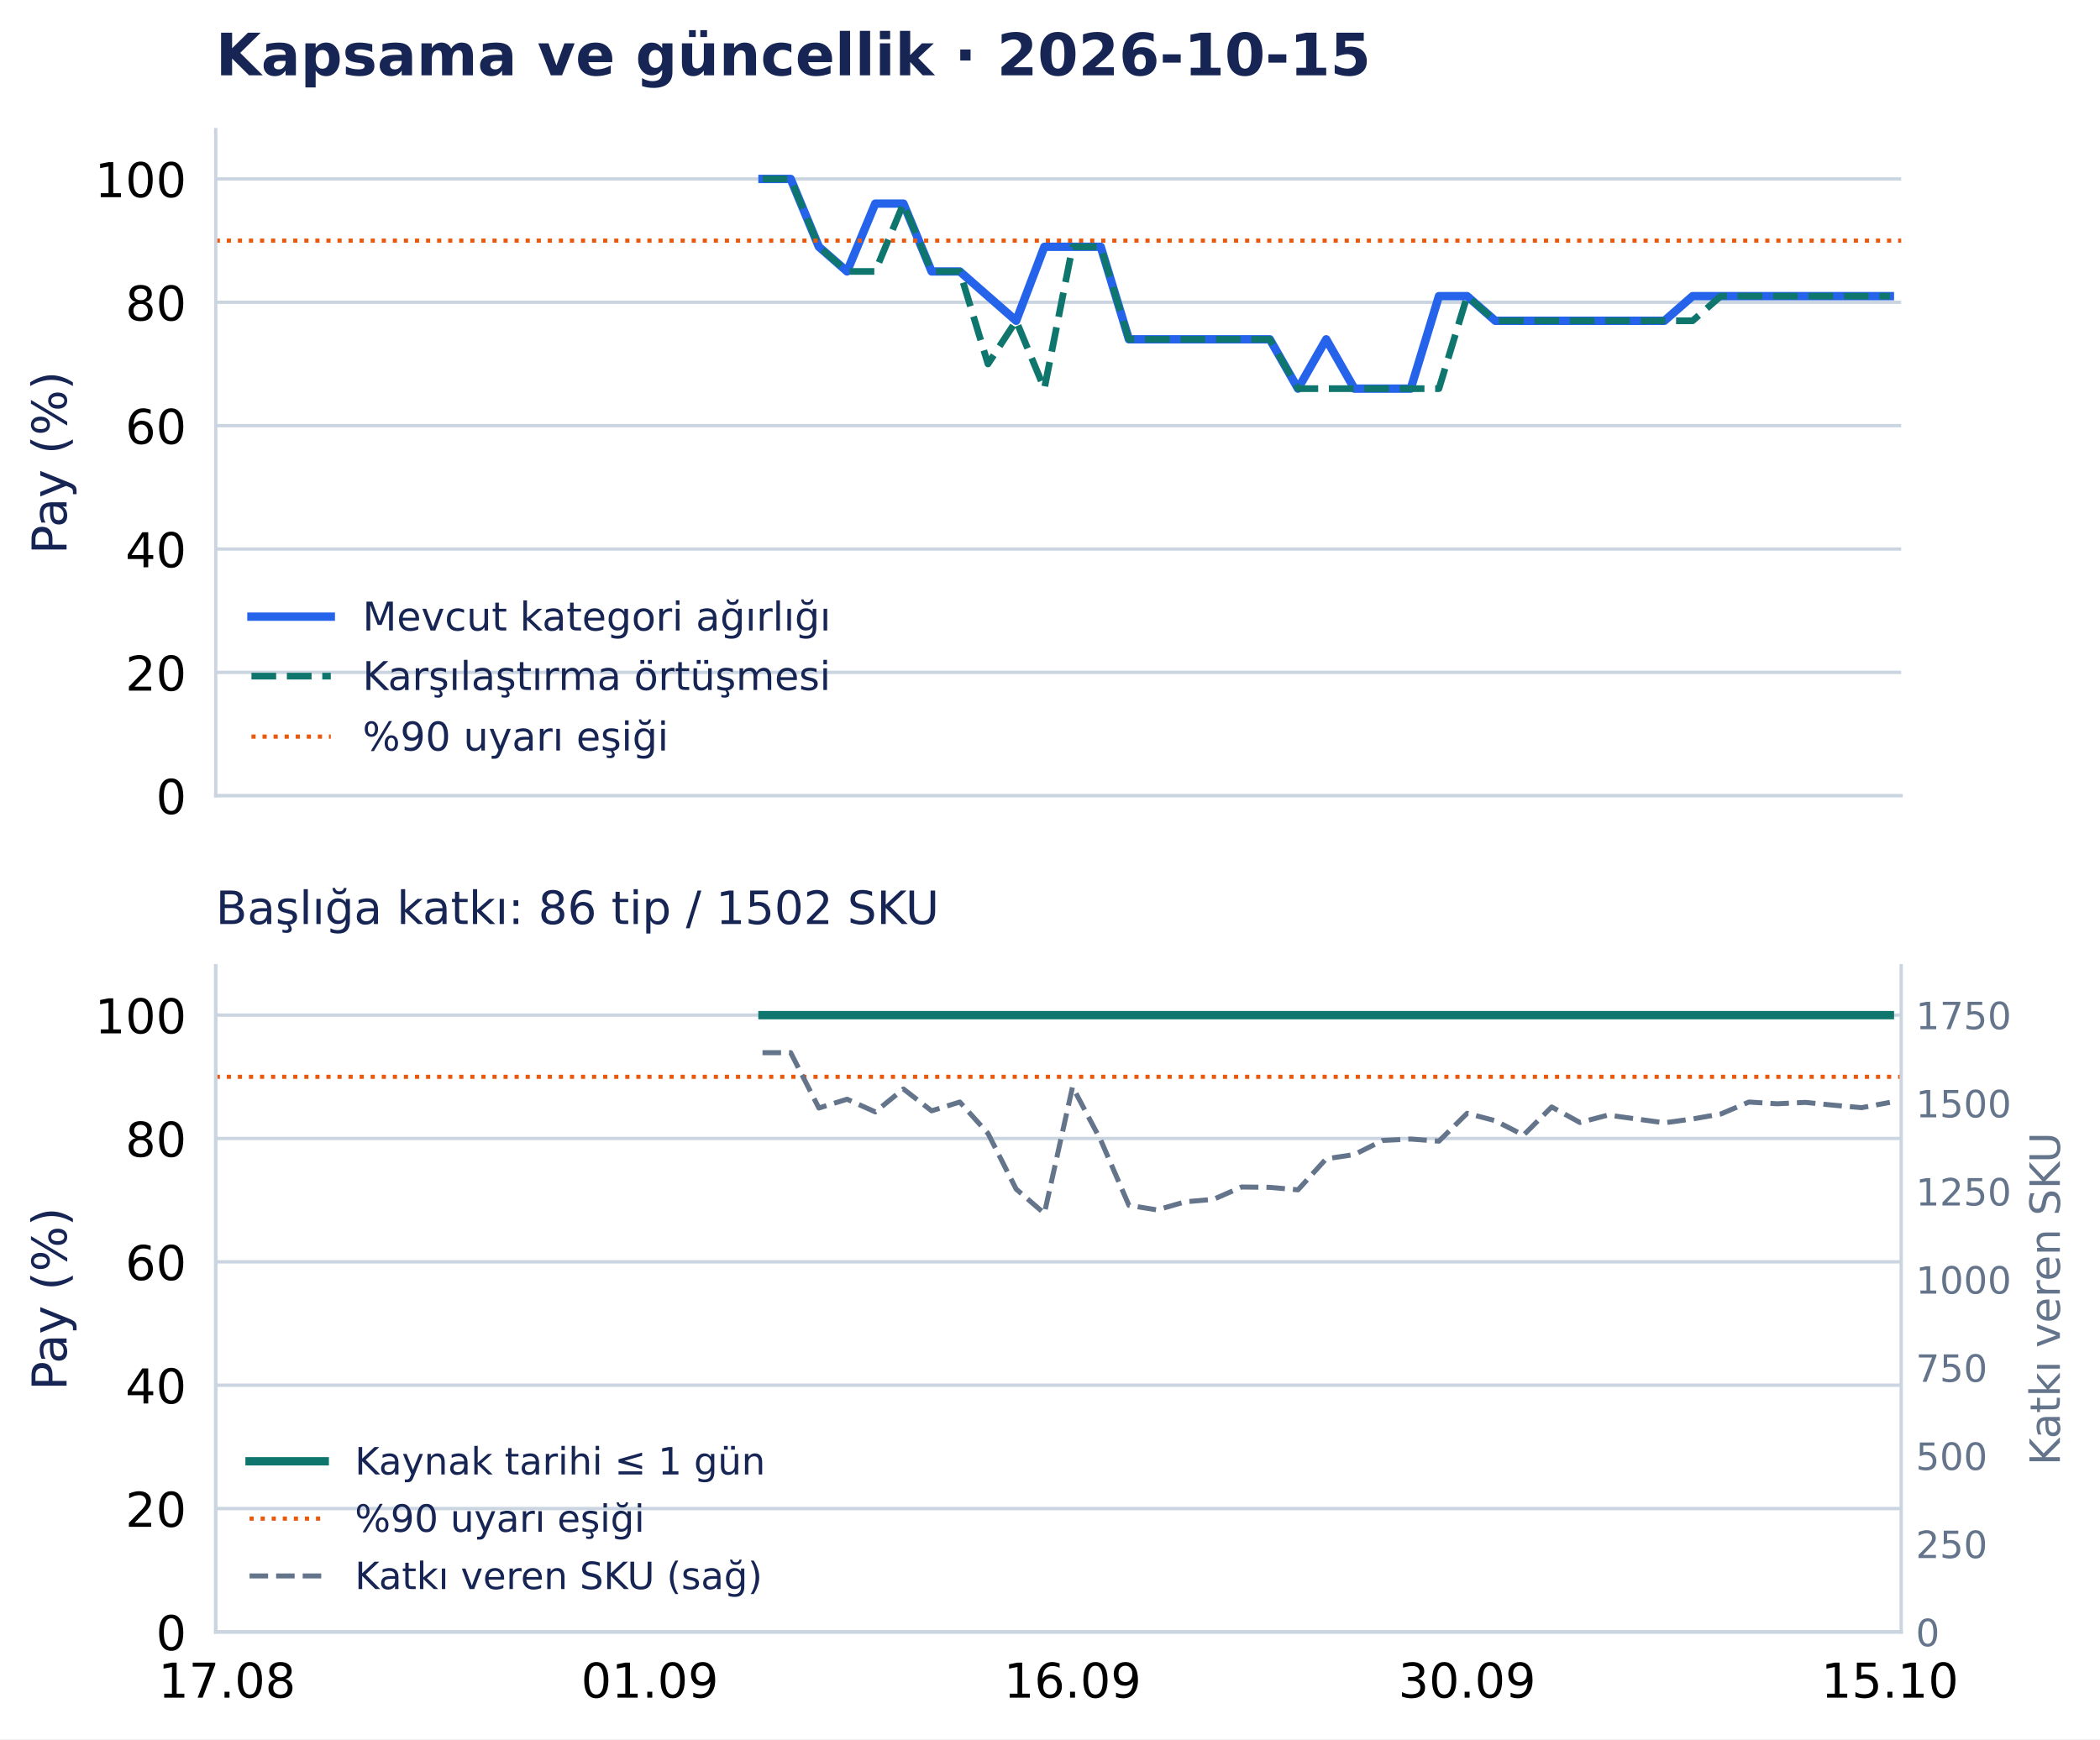
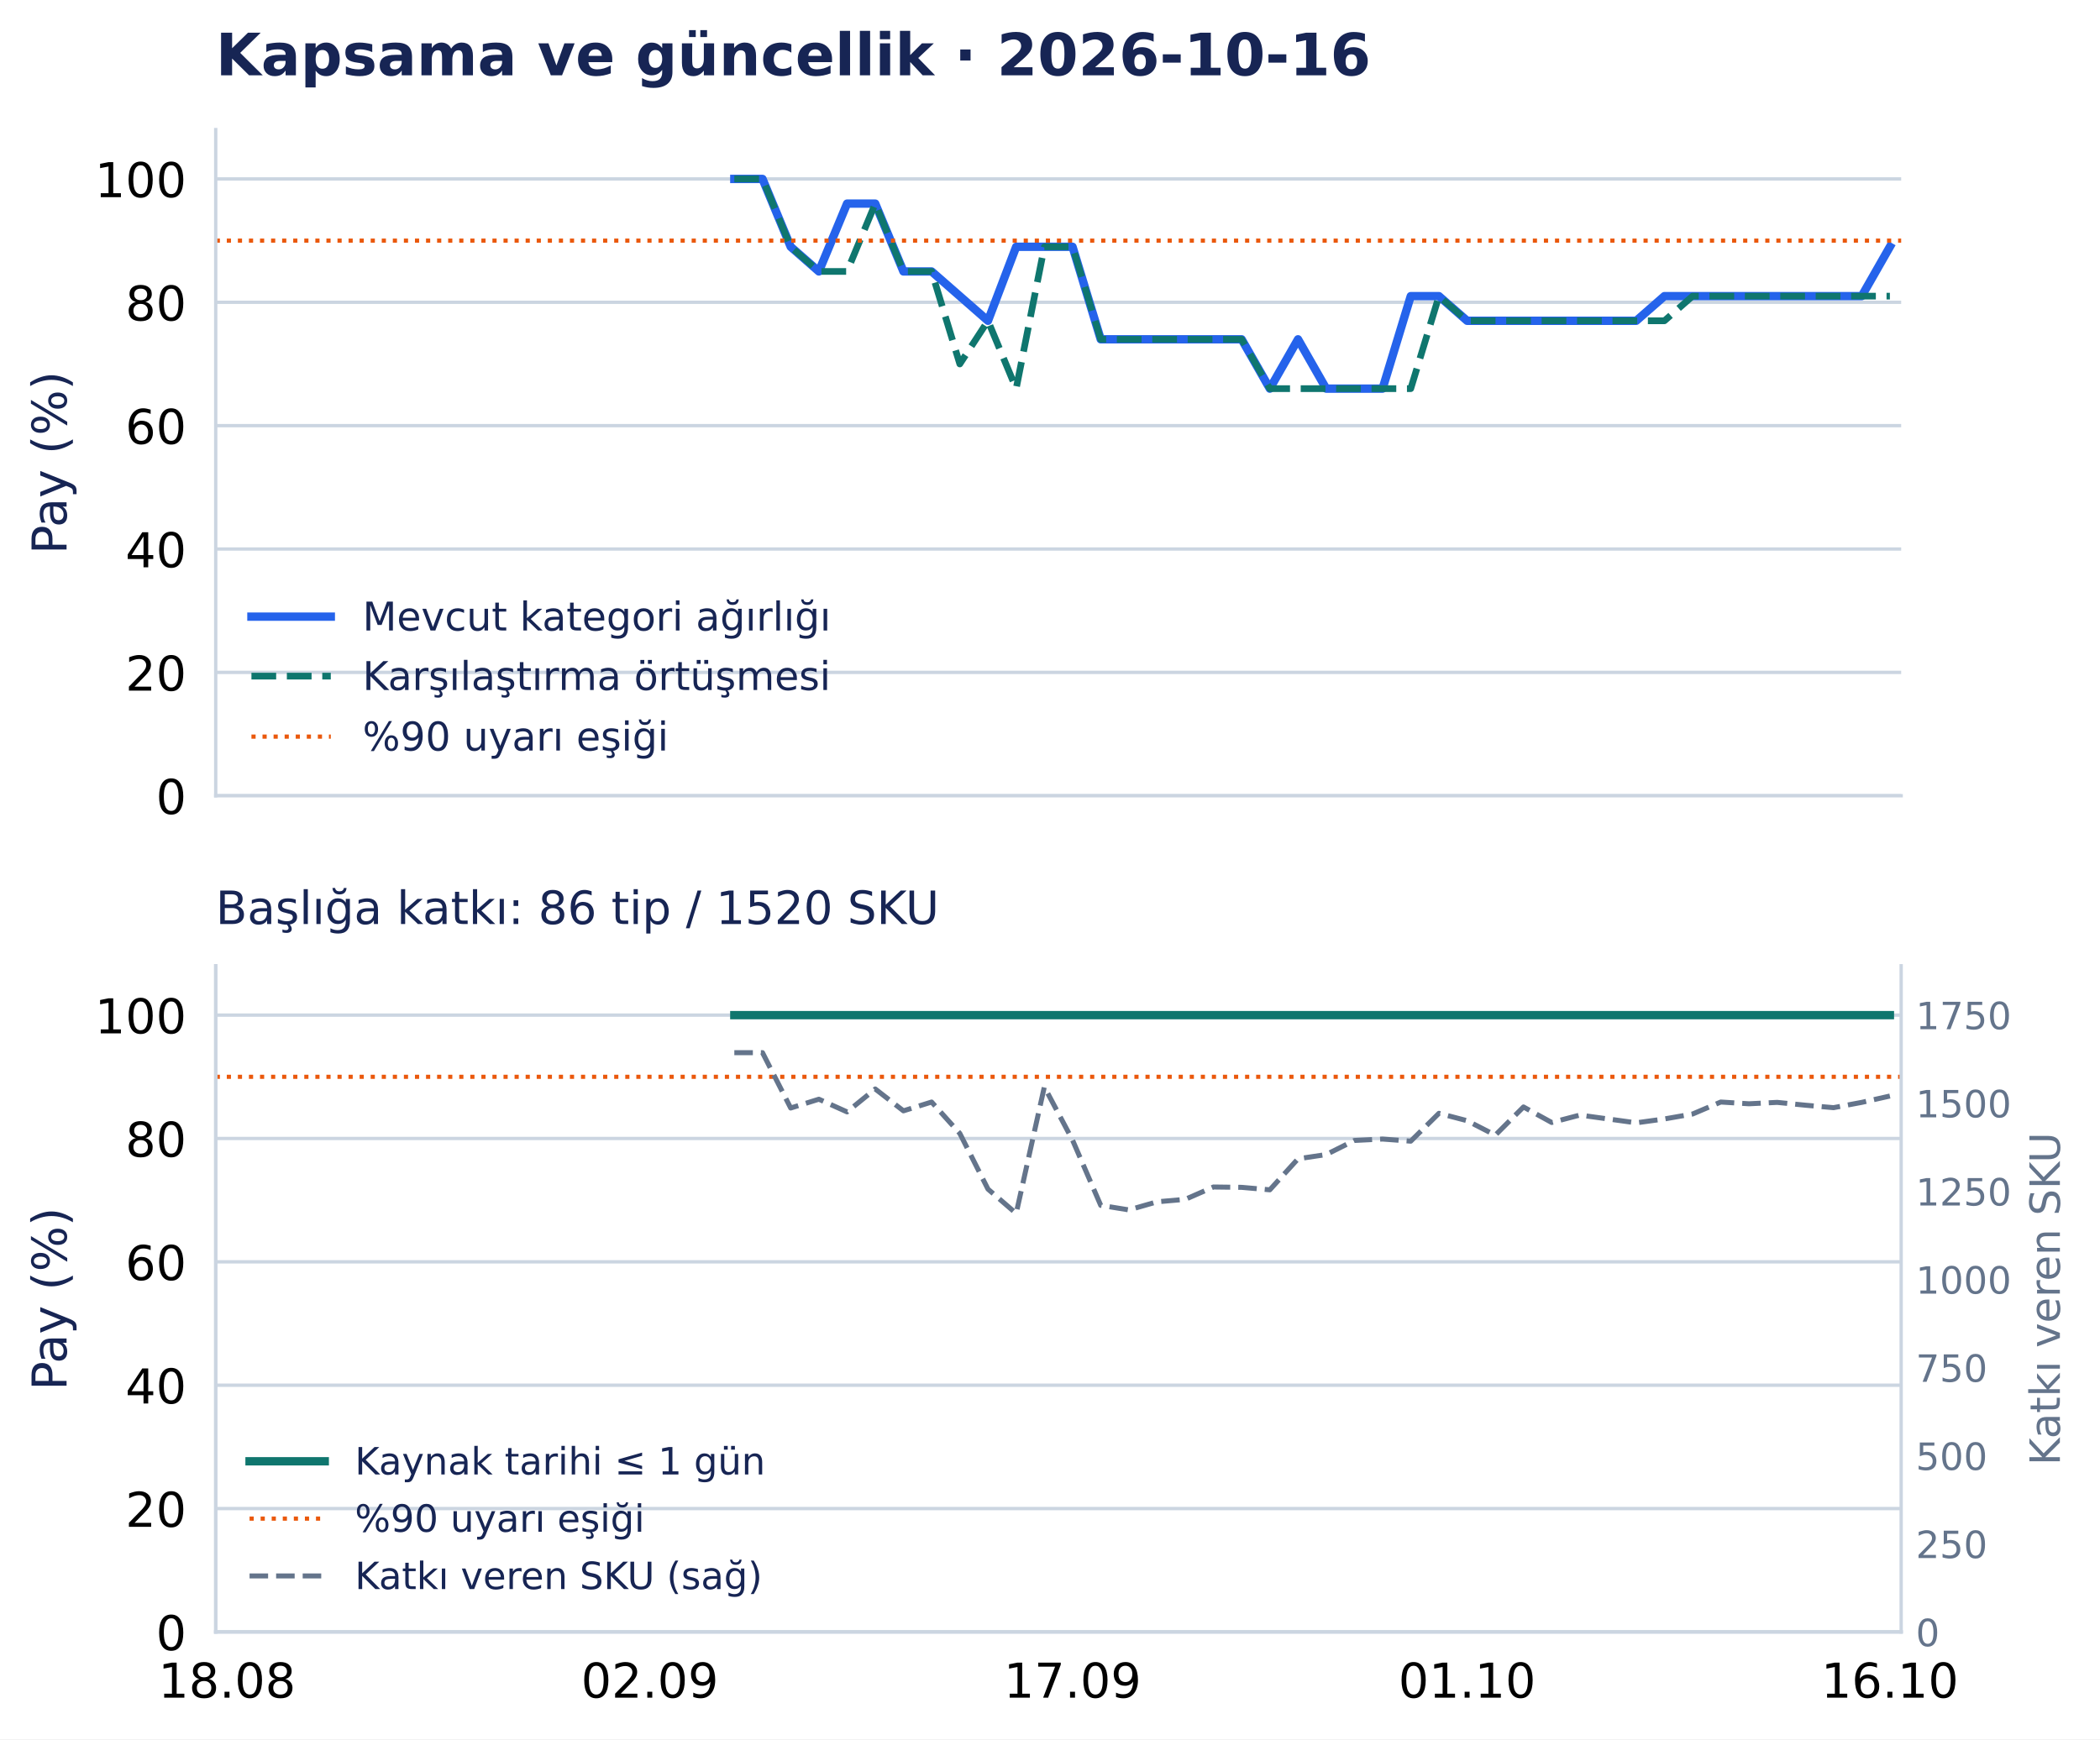
<svg xmlns="http://www.w3.org/2000/svg" width="502.794pt" height="416.535pt" viewBox="0 0 502.794 416.535" version="1.1">
  <defs>
    <style type="text/css">*{stroke-linejoin: round; stroke-linecap: butt}</style>
  </defs>
  <g id="figure_1">
    <g id="patch_1">
      <path d="M 0 416.535 L 502.794 416.535 L 502.794 0 L 0 0 z " style="fill: #ffffff" />
    </g>
    <g id="axes_1">
      <g id="patch_2">
        <path d="M 51.651 190.574 L 455.188 190.574 L 455.188 31.035 L 51.651 31.035 z " style="fill: #ffffff" />
      </g>
      <g id="matplotlib.axis_1">
        <g id="xtick_1">
          <g id="line2d_1" />
        </g>
        <g id="xtick_2">
          <g id="line2d_2" />
        </g>
        <g id="xtick_3">
          <g id="line2d_3" />
        </g>
        <g id="xtick_4">
          <g id="line2d_4" />
        </g>
        <g id="xtick_5">
          <g id="line2d_5" />
        </g>
      </g>
      <g id="matplotlib.axis_2">
        <g id="ytick_1">
          <g id="line2d_6">
            <path d="M 51.651 190.574 L 455.188 190.574 " clip-path="url(#p0e1365a26f)" style="fill: none; stroke: #cbd5e1; stroke-width: 0.8; stroke-linecap: square" />
          </g>
          <g id="line2d_7" />
          <g id="text_1">
            <text style="font-size: 11.5px; font-family: 'DejaVu Sans', 'Bitstream Vera Sans', 'Computer Modern Sans Serif', 'Lucida Grande', 'Verdana', 'Geneva', 'Lucid', 'Arial', 'Helvetica', 'Avant Garde', sans-serif; text-anchor: end" x="44.651" y="194.943" transform="rotate(-0 44.65062 194.9427)">0</text>
          </g>
        </g>
        <g id="ytick_2">
          <g id="line2d_8">
            <path d="M 51.651 161.03 L 455.188 161.03 " clip-path="url(#p0e1365a26f)" style="fill: none; stroke: #cbd5e1; stroke-width: 0.8; stroke-linecap: square" />
          </g>
          <g id="line2d_9" />
          <g id="text_2">
            <text style="font-size: 11.5px; font-family: 'DejaVu Sans', 'Bitstream Vera Sans', 'Computer Modern Sans Serif', 'Lucida Grande', 'Verdana', 'Geneva', 'Lucid', 'Arial', 'Helvetica', 'Avant Garde', sans-serif; text-anchor: end" x="44.651" y="165.398" transform="rotate(-0 44.65062 165.3983)">20</text>
          </g>
        </g>
        <g id="ytick_3">
          <g id="line2d_10">
            <path d="M 51.651 131.485 L 455.188 131.485 " clip-path="url(#p0e1365a26f)" style="fill: none; stroke: #cbd5e1; stroke-width: 0.8; stroke-linecap: square" />
          </g>
          <g id="line2d_11" />
          <g id="text_3">
            <text style="font-size: 11.5px; font-family: 'DejaVu Sans', 'Bitstream Vera Sans', 'Computer Modern Sans Serif', 'Lucida Grande', 'Verdana', 'Geneva', 'Lucid', 'Arial', 'Helvetica', 'Avant Garde', sans-serif; text-anchor: end" x="44.651" y="135.854" transform="rotate(-0 44.65062 135.854)">40</text>
          </g>
        </g>
        <g id="ytick_4">
          <g id="line2d_12">
            <path d="M 51.651 101.941 L 455.188 101.941 " clip-path="url(#p0e1365a26f)" style="fill: none; stroke: #cbd5e1; stroke-width: 0.8; stroke-linecap: square" />
          </g>
          <g id="line2d_13" />
          <g id="text_4">
            <text style="font-size: 11.5px; font-family: 'DejaVu Sans', 'Bitstream Vera Sans', 'Computer Modern Sans Serif', 'Lucida Grande', 'Verdana', 'Geneva', 'Lucid', 'Arial', 'Helvetica', 'Avant Garde', sans-serif; text-anchor: end" x="44.651" y="106.31" transform="rotate(-0 44.65062 106.3097)">60</text>
          </g>
        </g>
        <g id="ytick_5">
          <g id="line2d_14">
            <path d="M 51.651 72.397 L 455.188 72.397 " clip-path="url(#p0e1365a26f)" style="fill: none; stroke: #cbd5e1; stroke-width: 0.8; stroke-linecap: square" />
          </g>
          <g id="line2d_15" />
          <g id="text_5">
            <text style="font-size: 11.5px; font-family: 'DejaVu Sans', 'Bitstream Vera Sans', 'Computer Modern Sans Serif', 'Lucida Grande', 'Verdana', 'Geneva', 'Lucid', 'Arial', 'Helvetica', 'Avant Garde', sans-serif; text-anchor: end" x="44.651" y="76.765" transform="rotate(-0 44.65062 76.76539)">80</text>
          </g>
        </g>
        <g id="ytick_6">
          <g id="line2d_16">
            <path d="M 51.651 42.852 L 455.188 42.852 " clip-path="url(#p0e1365a26f)" style="fill: none; stroke: #cbd5e1; stroke-width: 0.8; stroke-linecap: square" />
          </g>
          <g id="line2d_17" />
          <g id="text_6">
            <text style="font-size: 11.5px; font-family: 'DejaVu Sans', 'Bitstream Vera Sans', 'Computer Modern Sans Serif', 'Lucida Grande', 'Verdana', 'Geneva', 'Lucid', 'Arial', 'Helvetica', 'Avant Garde', sans-serif; text-anchor: end" x="44.651" y="47.221" transform="rotate(-0 44.65062 47.22107)">100</text>
          </g>
        </g>
        <g id="text_7">
          <text style="font-size: 11.5px; font-family: 'DejaVu Sans', 'Bitstream Vera Sans', 'Computer Modern Sans Serif', 'Lucida Grande', 'Verdana', 'Geneva', 'Lucid', 'Arial', 'Helvetica', 'Avant Garde', sans-serif; text-anchor: middle; fill: #172554" x="15.937" y="110.804" transform="rotate(-90 15.93731 110.8044)">Pay (%)</text>
        </g>
      </g>
      <g id="line2d_18">
-         <path d="M 182.564 42.852 L 189.312 42.852 L 196.06 59.102 L 202.809 65.011 L 209.557 48.761 L 216.305 48.761 L 223.053 65.011 L 229.801 65.011 L 236.549 70.92 L 243.297 76.828 L 250.045 59.102 L 256.794 59.102 L 263.542 59.102 L 270.29 81.26 L 277.038 81.26 L 283.786 81.26 L 290.534 81.26 L 297.282 81.26 L 304.03 81.26 L 310.778 93.078 L 317.527 81.26 L 324.275 93.078 L 331.023 93.078 L 337.771 93.078 L 344.519 70.92 L 351.267 70.92 L 358.015 76.828 L 364.763 76.828 L 371.512 76.828 L 378.26 76.828 L 385.008 76.828 L 391.756 76.828 L 398.504 76.828 L 405.252 70.92 L 412 70.92 L 418.748 70.92 L 425.497 70.92 L 432.245 70.92 L 438.993 70.92 L 445.741 70.92 L 452.489 70.92 " clip-path="url(#p0e1365a26f)" style="fill: none; stroke: #2563eb; stroke-width: 2; stroke-linecap: square" />
+         <path d="M 175.816 42.852 L 182.564 42.852 L 189.312 59.102 L 196.06 65.011 L 202.809 48.761 L 209.557 48.761 L 216.305 65.011 L 223.053 65.011 L 229.801 70.92 L 236.549 76.828 L 243.297 59.102 L 250.045 59.102 L 256.794 59.102 L 263.542 81.26 L 270.29 81.26 L 277.038 81.26 L 283.786 81.26 L 290.534 81.26 L 297.282 81.26 L 304.03 93.078 L 310.778 81.26 L 317.527 93.078 L 324.275 93.078 L 331.023 93.078 L 337.771 70.92 L 344.519 70.92 L 351.267 76.828 L 358.015 76.828 L 364.763 76.828 L 371.512 76.828 L 378.26 76.828 L 385.008 76.828 L 391.756 76.828 L 398.504 70.92 L 405.252 70.92 L 412 70.92 L 418.748 70.92 L 425.497 70.92 L 432.245 70.92 L 438.993 70.92 L 445.741 70.92 L 452.489 59.102 " clip-path="url(#p0e1365a26f)" style="fill: none; stroke: #2563eb; stroke-width: 2; stroke-linecap: square" />
      </g>
      <g id="line2d_19">
-         <path d="M 182.564 42.852 L 189.312 42.852 L 196.06 59.102 L 202.809 65.011 L 209.557 65.011 L 216.305 48.761 L 223.053 65.011 L 229.801 65.011 L 236.549 87.169 L 243.297 76.828 L 250.045 93.078 L 256.794 59.102 L 263.542 59.102 L 270.29 81.26 L 277.038 81.26 L 283.786 81.26 L 290.534 81.26 L 297.282 81.26 L 304.03 81.26 L 310.778 93.078 L 317.527 93.078 L 324.275 93.078 L 331.023 93.078 L 337.771 93.078 L 344.519 93.078 L 351.267 70.92 L 358.015 76.828 L 364.763 76.828 L 371.512 76.828 L 378.26 76.828 L 385.008 76.828 L 391.756 76.828 L 398.504 76.828 L 405.252 76.828 L 412 70.92 L 418.748 70.92 L 425.497 70.92 L 432.245 70.92 L 438.993 70.92 L 445.741 70.92 L 452.489 70.92 " clip-path="url(#p0e1365a26f)" style="fill: none; stroke-dasharray: 5.92,2.56; stroke-dashoffset: 0; stroke: #0f766e; stroke-width: 1.6" />
+         <path d="M 175.816 42.852 L 182.564 42.852 L 189.312 59.102 L 196.06 65.011 L 202.809 65.011 L 209.557 48.761 L 216.305 65.011 L 223.053 65.011 L 229.801 87.169 L 236.549 76.828 L 243.297 93.078 L 250.045 59.102 L 256.794 59.102 L 263.542 81.26 L 270.29 81.26 L 277.038 81.26 L 283.786 81.26 L 290.534 81.26 L 297.282 81.26 L 304.03 93.078 L 310.778 93.078 L 317.527 93.078 L 324.275 93.078 L 331.023 93.078 L 337.771 93.078 L 344.519 70.92 L 351.267 76.828 L 358.015 76.828 L 364.763 76.828 L 371.512 76.828 L 378.26 76.828 L 385.008 76.828 L 391.756 76.828 L 398.504 76.828 L 405.252 70.92 L 412 70.92 L 418.748 70.92 L 425.497 70.92 L 432.245 70.92 L 438.993 70.92 L 445.741 70.92 L 452.489 70.92 " clip-path="url(#p0e1365a26f)" style="fill: none; stroke-dasharray: 5.92,2.56; stroke-dashoffset: 0; stroke: #0f766e; stroke-width: 1.6" />
      </g>
      <g id="line2d_20">
        <path d="M 51.651 57.625 L 455.188 57.625 " clip-path="url(#p0e1365a26f)" style="fill: none; stroke-dasharray: 1,1.65; stroke-dashoffset: 0; stroke: #ea580c" />
      </g>
      <g id="patch_3">
        <path d="M 51.651 190.574 L 51.651 31.035 " style="fill: none; stroke: #cbd5e1; stroke-width: 0.8; stroke-linejoin: miter; stroke-linecap: square" />
      </g>
      <g id="patch_4">
        <path d="M 51.651 190.574 L 455.188 190.574 " style="fill: none; stroke: #cbd5e1; stroke-width: 0.8; stroke-linejoin: miter; stroke-linecap: square" />
      </g>
      <g id="text_8">
-         <text style="font-weight: 700; font-size: 14px; font-family: 'DejaVu Sans', 'Bitstream Vera Sans', 'Computer Modern Sans Serif', 'Lucida Grande', 'Verdana', 'Geneva', 'Lucid', 'Arial', 'Helvetica', 'Avant Garde', sans-serif; text-anchor: start; fill: #172554" x="51.651" y="18.035" transform="rotate(-0 51.65062 18.03469)">Kapsama ve güncellik · 2026-10-15</text>
+         <text style="font-weight: 700; font-size: 14px; font-family: 'DejaVu Sans', 'Bitstream Vera Sans', 'Computer Modern Sans Serif', 'Lucida Grande', 'Verdana', 'Geneva', 'Lucid', 'Arial', 'Helvetica', 'Avant Garde', sans-serif; text-anchor: start; fill: #172554" x="51.651" y="18.035" transform="rotate(-0 51.65062 18.03469)">Kapsama ve güncellik · 2026-10-16</text>
      </g>
      <g id="legend_1">
        <g id="line2d_21">
          <path d="M 60.201 147.675 L 69.701 147.675 L 79.201 147.675 " style="fill: none; stroke: #2563eb; stroke-width: 2; stroke-linecap: square" />
        </g>
        <g id="text_9">
          <text style="font-size: 9.5px; font-family: 'DejaVu Sans', 'Bitstream Vera Sans', 'Computer Modern Sans Serif', 'Lucida Grande', 'Verdana', 'Geneva', 'Lucid', 'Arial', 'Helvetica', 'Avant Garde', sans-serif; text-anchor: start; fill: #172554" x="86.801" y="151" transform="rotate(-0 86.80062 150.9998)">Mevcut kategori ağırlığı</text>
        </g>
        <g id="line2d_22">
          <path d="M 60.201 161.926 L 69.701 161.926 L 79.201 161.926 " style="fill: none; stroke-dasharray: 5.92,2.56; stroke-dashoffset: 0; stroke: #0f766e; stroke-width: 1.6" />
        </g>
        <g id="text_10">
          <text style="font-size: 9.5px; font-family: 'DejaVu Sans', 'Bitstream Vera Sans', 'Computer Modern Sans Serif', 'Lucida Grande', 'Verdana', 'Geneva', 'Lucid', 'Arial', 'Helvetica', 'Avant Garde', sans-serif; text-anchor: start; fill: #172554" x="86.801" y="165.251" transform="rotate(-0 86.80062 165.2506)">Karşılaştırma örtüşmesi</text>
        </g>
        <g id="line2d_23">
          <path d="M 60.201 176.417 L 69.701 176.417 L 79.201 176.417 " style="fill: none; stroke-dasharray: 1,1.65; stroke-dashoffset: 0; stroke: #ea580c" />
        </g>
        <g id="text_11">
          <text style="font-size: 9.5px; font-family: 'DejaVu Sans', 'Bitstream Vera Sans', 'Computer Modern Sans Serif', 'Lucida Grande', 'Verdana', 'Geneva', 'Lucid', 'Arial', 'Helvetica', 'Avant Garde', sans-serif; text-anchor: start; fill: #172554" x="86.801" y="179.742" transform="rotate(-0 86.80062 179.7418)">%90 uyarı eşiği</text>
        </g>
      </g>
    </g>
    <g id="axes_2">
      <g id="patch_5">
        <path d="M 51.651 390.835 L 455.188 390.835 L 455.188 231.295 L 51.651 231.295 z " style="fill: #ffffff" />
      </g>
      <g id="matplotlib.axis_3">
        <g id="xtick_6">
          <g id="line2d_24" />
          <g id="text_12">
-             <text style="font-size: 11.5px; font-family: 'DejaVu Sans', 'Bitstream Vera Sans', 'Computer Modern Sans Serif', 'Lucida Grande', 'Verdana', 'Geneva', 'Lucid', 'Arial', 'Helvetica', 'Avant Garde', sans-serif; text-anchor: middle" x="54.35" y="406.572" transform="rotate(-0 54.34987 406.572)">17.08</text>
+             <text style="font-size: 11.5px; font-family: 'DejaVu Sans', 'Bitstream Vera Sans', 'Computer Modern Sans Serif', 'Lucida Grande', 'Verdana', 'Geneva', 'Lucid', 'Arial', 'Helvetica', 'Avant Garde', sans-serif; text-anchor: middle" x="54.35" y="406.572" transform="rotate(-0 54.34987 406.572)">18.08</text>
          </g>
        </g>
        <g id="xtick_7">
          <g id="line2d_25" />
          <g id="text_13">
-             <text style="font-size: 11.5px; font-family: 'DejaVu Sans', 'Bitstream Vera Sans', 'Computer Modern Sans Serif', 'Lucida Grande', 'Verdana', 'Geneva', 'Lucid', 'Arial', 'Helvetica', 'Avant Garde', sans-serif; text-anchor: middle" x="155.572" y="406.572" transform="rotate(-0 155.5717 406.572)">01.09</text>
+             <text style="font-size: 11.5px; font-family: 'DejaVu Sans', 'Bitstream Vera Sans', 'Computer Modern Sans Serif', 'Lucida Grande', 'Verdana', 'Geneva', 'Lucid', 'Arial', 'Helvetica', 'Avant Garde', sans-serif; text-anchor: middle" x="155.572" y="406.572" transform="rotate(-0 155.5717 406.572)">02.09</text>
          </g>
        </g>
        <g id="xtick_8">
          <g id="line2d_26" />
          <g id="text_14">
-             <text style="font-size: 11.5px; font-family: 'DejaVu Sans', 'Bitstream Vera Sans', 'Computer Modern Sans Serif', 'Lucida Grande', 'Verdana', 'Geneva', 'Lucid', 'Arial', 'Helvetica', 'Avant Garde', sans-serif; text-anchor: middle" x="256.794" y="406.572" transform="rotate(-0 256.7935 406.572)">16.09</text>
+             <text style="font-size: 11.5px; font-family: 'DejaVu Sans', 'Bitstream Vera Sans', 'Computer Modern Sans Serif', 'Lucida Grande', 'Verdana', 'Geneva', 'Lucid', 'Arial', 'Helvetica', 'Avant Garde', sans-serif; text-anchor: middle" x="256.794" y="406.572" transform="rotate(-0 256.7935 406.572)">17.09</text>
          </g>
        </g>
        <g id="xtick_9">
          <g id="line2d_27" />
          <g id="text_15">
-             <text style="font-size: 11.5px; font-family: 'DejaVu Sans', 'Bitstream Vera Sans', 'Computer Modern Sans Serif', 'Lucida Grande', 'Verdana', 'Geneva', 'Lucid', 'Arial', 'Helvetica', 'Avant Garde', sans-serif; text-anchor: middle" x="351.267" y="406.572" transform="rotate(-0 351.2672 406.572)">30.09</text>
+             <text style="font-size: 11.5px; font-family: 'DejaVu Sans', 'Bitstream Vera Sans', 'Computer Modern Sans Serif', 'Lucida Grande', 'Verdana', 'Geneva', 'Lucid', 'Arial', 'Helvetica', 'Avant Garde', sans-serif; text-anchor: middle" x="351.267" y="406.572" transform="rotate(-0 351.2672 406.572)">01.10</text>
          </g>
        </g>
        <g id="xtick_10">
          <g id="line2d_28" />
          <g id="text_16">
-             <text style="font-size: 11.5px; font-family: 'DejaVu Sans', 'Bitstream Vera Sans', 'Computer Modern Sans Serif', 'Lucida Grande', 'Verdana', 'Geneva', 'Lucid', 'Arial', 'Helvetica', 'Avant Garde', sans-serif; text-anchor: middle" x="452.489" y="406.572" transform="rotate(-0 452.489 406.572)">15.10</text>
+             <text style="font-size: 11.5px; font-family: 'DejaVu Sans', 'Bitstream Vera Sans', 'Computer Modern Sans Serif', 'Lucida Grande', 'Verdana', 'Geneva', 'Lucid', 'Arial', 'Helvetica', 'Avant Garde', sans-serif; text-anchor: middle" x="452.489" y="406.572" transform="rotate(-0 452.489 406.572)">16.10</text>
          </g>
        </g>
      </g>
      <g id="matplotlib.axis_4">
        <g id="ytick_7">
          <g id="line2d_29">
            <path d="M 51.651 390.835 L 455.188 390.835 " clip-path="url(#pd502d77126)" style="fill: none; stroke: #cbd5e1; stroke-width: 0.8; stroke-linecap: square" />
          </g>
          <g id="line2d_30" />
          <g id="text_17">
            <text style="font-size: 11.5px; font-family: 'DejaVu Sans', 'Bitstream Vera Sans', 'Computer Modern Sans Serif', 'Lucida Grande', 'Verdana', 'Geneva', 'Lucid', 'Arial', 'Helvetica', 'Avant Garde', sans-serif; text-anchor: end" x="44.651" y="395.203" transform="rotate(-0 44.65062 395.2033)">0</text>
          </g>
        </g>
        <g id="ytick_8">
          <g id="line2d_31">
            <path d="M 51.651 361.29 L 455.188 361.29 " clip-path="url(#pd502d77126)" style="fill: none; stroke: #cbd5e1; stroke-width: 0.8; stroke-linecap: square" />
          </g>
          <g id="line2d_32" />
          <g id="text_18">
            <text style="font-size: 11.5px; font-family: 'DejaVu Sans', 'Bitstream Vera Sans', 'Computer Modern Sans Serif', 'Lucida Grande', 'Verdana', 'Geneva', 'Lucid', 'Arial', 'Helvetica', 'Avant Garde', sans-serif; text-anchor: end" x="44.651" y="365.659" transform="rotate(-0 44.65062 365.659)">20</text>
          </g>
        </g>
        <g id="ytick_9">
          <g id="line2d_33">
            <path d="M 51.651 331.746 L 455.188 331.746 " clip-path="url(#pd502d77126)" style="fill: none; stroke: #cbd5e1; stroke-width: 0.8; stroke-linecap: square" />
          </g>
          <g id="line2d_34" />
          <g id="text_19">
            <text style="font-size: 11.5px; font-family: 'DejaVu Sans', 'Bitstream Vera Sans', 'Computer Modern Sans Serif', 'Lucida Grande', 'Verdana', 'Geneva', 'Lucid', 'Arial', 'Helvetica', 'Avant Garde', sans-serif; text-anchor: end" x="44.651" y="336.115" transform="rotate(-0 44.65062 336.1147)">40</text>
          </g>
        </g>
        <g id="ytick_10">
          <g id="line2d_35">
            <path d="M 51.651 302.202 L 455.188 302.202 " clip-path="url(#pd502d77126)" style="fill: none; stroke: #cbd5e1; stroke-width: 0.8; stroke-linecap: square" />
          </g>
          <g id="line2d_36" />
          <g id="text_20">
            <text style="font-size: 11.5px; font-family: 'DejaVu Sans', 'Bitstream Vera Sans', 'Computer Modern Sans Serif', 'Lucida Grande', 'Verdana', 'Geneva', 'Lucid', 'Arial', 'Helvetica', 'Avant Garde', sans-serif; text-anchor: end" x="44.651" y="306.57" transform="rotate(-0 44.65062 306.5704)">60</text>
          </g>
        </g>
        <g id="ytick_11">
          <g id="line2d_37">
            <path d="M 51.651 272.657 L 455.188 272.657 " clip-path="url(#pd502d77126)" style="fill: none; stroke: #cbd5e1; stroke-width: 0.8; stroke-linecap: square" />
          </g>
          <g id="line2d_38" />
          <g id="text_21">
            <text style="font-size: 11.5px; font-family: 'DejaVu Sans', 'Bitstream Vera Sans', 'Computer Modern Sans Serif', 'Lucida Grande', 'Verdana', 'Geneva', 'Lucid', 'Arial', 'Helvetica', 'Avant Garde', sans-serif; text-anchor: end" x="44.651" y="277.026" transform="rotate(-0 44.65062 277.0261)">80</text>
          </g>
        </g>
        <g id="ytick_12">
          <g id="line2d_39">
            <path d="M 51.651 243.113 L 455.188 243.113 " clip-path="url(#pd502d77126)" style="fill: none; stroke: #cbd5e1; stroke-width: 0.8; stroke-linecap: square" />
          </g>
          <g id="line2d_40" />
          <g id="text_22">
            <text style="font-size: 11.5px; font-family: 'DejaVu Sans', 'Bitstream Vera Sans', 'Computer Modern Sans Serif', 'Lucida Grande', 'Verdana', 'Geneva', 'Lucid', 'Arial', 'Helvetica', 'Avant Garde', sans-serif; text-anchor: end" x="44.651" y="247.482" transform="rotate(-0 44.65062 247.4817)">100</text>
          </g>
        </g>
        <g id="text_23">
          <text style="font-size: 11.5px; font-family: 'DejaVu Sans', 'Bitstream Vera Sans', 'Computer Modern Sans Serif', 'Lucida Grande', 'Verdana', 'Geneva', 'Lucid', 'Arial', 'Helvetica', 'Avant Garde', sans-serif; text-anchor: middle; fill: #172554" x="15.937" y="311.065" transform="rotate(-90 15.93731 311.065)">Pay (%)</text>
        </g>
      </g>
      <g id="line2d_41">
-         <path d="M 182.564 243.113 L 189.312 243.113 L 196.06 243.113 L 202.809 243.113 L 209.557 243.113 L 216.305 243.113 L 223.053 243.113 L 229.801 243.113 L 236.549 243.113 L 243.297 243.113 L 250.045 243.113 L 256.794 243.113 L 263.542 243.113 L 270.29 243.113 L 277.038 243.113 L 283.786 243.113 L 290.534 243.113 L 297.282 243.113 L 304.03 243.113 L 310.778 243.113 L 317.527 243.113 L 324.275 243.113 L 331.023 243.113 L 337.771 243.113 L 344.519 243.113 L 351.267 243.113 L 358.015 243.113 L 364.763 243.113 L 371.512 243.113 L 378.26 243.113 L 385.008 243.113 L 391.756 243.113 L 398.504 243.113 L 405.252 243.113 L 412 243.113 L 418.748 243.113 L 425.497 243.113 L 432.245 243.113 L 438.993 243.113 L 445.741 243.113 L 452.489 243.113 " clip-path="url(#pd502d77126)" style="fill: none; stroke: #0f766e; stroke-width: 2; stroke-linecap: square" />
+         <path d="M 175.816 243.113 L 182.564 243.113 L 189.312 243.113 L 196.06 243.113 L 202.809 243.113 L 209.557 243.113 L 216.305 243.113 L 223.053 243.113 L 229.801 243.113 L 236.549 243.113 L 243.297 243.113 L 250.045 243.113 L 256.794 243.113 L 263.542 243.113 L 270.29 243.113 L 277.038 243.113 L 283.786 243.113 L 290.534 243.113 L 297.282 243.113 L 304.03 243.113 L 310.778 243.113 L 317.527 243.113 L 324.275 243.113 L 331.023 243.113 L 337.771 243.113 L 344.519 243.113 L 351.267 243.113 L 358.015 243.113 L 364.763 243.113 L 371.512 243.113 L 378.26 243.113 L 385.008 243.113 L 391.756 243.113 L 398.504 243.113 L 405.252 243.113 L 412 243.113 L 418.748 243.113 L 425.497 243.113 L 432.245 243.113 L 438.993 243.113 L 445.741 243.113 L 452.489 243.113 " clip-path="url(#pd502d77126)" style="fill: none; stroke: #0f766e; stroke-width: 2; stroke-linecap: square" />
      </g>
      <g id="line2d_42">
        <path d="M 51.651 257.885 L 455.188 257.885 " clip-path="url(#pd502d77126)" style="fill: none; stroke-dasharray: 1,1.65; stroke-dashoffset: 0; stroke: #ea580c" />
      </g>
      <g id="patch_6">
        <path d="M 51.651 390.835 L 51.651 231.295 " style="fill: none; stroke: #cbd5e1; stroke-width: 0.8; stroke-linejoin: miter; stroke-linecap: square" />
      </g>
      <g id="patch_7">
        <path d="M 51.651 390.835 L 455.188 390.835 " style="fill: none; stroke: #cbd5e1; stroke-width: 0.8; stroke-linejoin: miter; stroke-linecap: square" />
      </g>
      <g id="text_24">
-         <text style="font-size: 11px; font-family: 'DejaVu Sans', 'Bitstream Vera Sans', 'Computer Modern Sans Serif', 'Lucida Grande', 'Verdana', 'Geneva', 'Lucid', 'Arial', 'Helvetica', 'Avant Garde', sans-serif; text-anchor: start; fill: #172554" x="51.651" y="221.295" transform="rotate(-0 51.65062 221.2954)">Başlığa katkı: 86 tip / 1502 SKU</text>
+         <text style="font-size: 11px; font-family: 'DejaVu Sans', 'Bitstream Vera Sans', 'Computer Modern Sans Serif', 'Lucida Grande', 'Verdana', 'Geneva', 'Lucid', 'Arial', 'Helvetica', 'Avant Garde', sans-serif; text-anchor: start; fill: #172554" x="51.651" y="221.295" transform="rotate(-0 51.65062 221.2954)">Başlığa katkı: 86 tip / 1520 SKU</text>
      </g>
      <g id="legend_2">
        <g id="line2d_43">
          <path d="M 59.751 349.966 L 68.751 349.966 L 77.751 349.966 " style="fill: none; stroke: #0f766e; stroke-width: 2; stroke-linecap: square" />
        </g>
        <g id="text_25">
          <text style="font-size: 9px; font-family: 'DejaVu Sans', 'Bitstream Vera Sans', 'Computer Modern Sans Serif', 'Lucida Grande', 'Verdana', 'Geneva', 'Lucid', 'Arial', 'Helvetica', 'Avant Garde', sans-serif; text-anchor: start; fill: #172554" x="84.951" y="353.116" transform="rotate(-0 84.95063 353.1155)">Kaynak tarihi ≤ 1 gün</text>
        </g>
        <g id="line2d_44">
          <path d="M 59.751 363.694 L 68.751 363.694 L 77.751 363.694 " style="fill: none; stroke-dasharray: 1,1.65; stroke-dashoffset: 0; stroke: #ea580c" />
        </g>
        <g id="text_26">
          <text style="font-size: 9px; font-family: 'DejaVu Sans', 'Bitstream Vera Sans', 'Computer Modern Sans Serif', 'Lucida Grande', 'Verdana', 'Geneva', 'Lucid', 'Arial', 'Helvetica', 'Avant Garde', sans-serif; text-anchor: start; fill: #172554" x="84.951" y="366.844" transform="rotate(-0 84.95063 366.8441)">%90 uyarı eşiği</text>
        </g>
        <g id="line2d_45">
          <path d="M 59.751 377.423 L 68.751 377.423 L 77.751 377.423 " style="fill: none; stroke-dasharray: 4.44,1.92; stroke-dashoffset: 0; stroke: #64748b; stroke-width: 1.2" />
        </g>
        <g id="text_27">
          <text style="font-size: 9px; font-family: 'DejaVu Sans', 'Bitstream Vera Sans', 'Computer Modern Sans Serif', 'Lucida Grande', 'Verdana', 'Geneva', 'Lucid', 'Arial', 'Helvetica', 'Avant Garde', sans-serif; text-anchor: start; fill: #172554" x="84.951" y="380.573" transform="rotate(-0 84.95063 380.5726)">Katkı veren SKU (sağ)</text>
        </g>
      </g>
    </g>
    <g id="axes_3">
      <g id="matplotlib.axis_5">
        <g id="ytick_13">
          <g id="line2d_46" />
          <g id="text_28">
            <text style="font-size: 9px; font-family: 'DejaVu Sans', 'Bitstream Vera Sans', 'Computer Modern Sans Serif', 'Lucida Grande', 'Verdana', 'Geneva', 'Lucid', 'Arial', 'Helvetica', 'Avant Garde', sans-serif; text-anchor: start; fill: #64748b" x="458.688" y="394.254" transform="rotate(-0 458.6883 394.2536)">0</text>
          </g>
        </g>
        <g id="ytick_14">
          <g id="line2d_47" />
          <g id="text_29">
            <text style="font-size: 9px; font-family: 'DejaVu Sans', 'Bitstream Vera Sans', 'Computer Modern Sans Serif', 'Lucida Grande', 'Verdana', 'Geneva', 'Lucid', 'Arial', 'Helvetica', 'Avant Garde', sans-serif; text-anchor: start; fill: #64748b" x="458.688" y="373.144" transform="rotate(-0 458.6883 373.1444)">250</text>
          </g>
        </g>
        <g id="ytick_15">
          <g id="line2d_48" />
          <g id="text_30">
            <text style="font-size: 9px; font-family: 'DejaVu Sans', 'Bitstream Vera Sans', 'Computer Modern Sans Serif', 'Lucida Grande', 'Verdana', 'Geneva', 'Lucid', 'Arial', 'Helvetica', 'Avant Garde', sans-serif; text-anchor: start; fill: #64748b" x="458.688" y="352.035" transform="rotate(-0 458.6883 352.0352)">500</text>
          </g>
        </g>
        <g id="ytick_16">
          <g id="line2d_49" />
          <g id="text_31">
            <text style="font-size: 9px; font-family: 'DejaVu Sans', 'Bitstream Vera Sans', 'Computer Modern Sans Serif', 'Lucida Grande', 'Verdana', 'Geneva', 'Lucid', 'Arial', 'Helvetica', 'Avant Garde', sans-serif; text-anchor: start; fill: #64748b" x="458.688" y="330.926" transform="rotate(-0 458.6883 330.9259)">750</text>
          </g>
        </g>
        <g id="ytick_17">
          <g id="line2d_50" />
          <g id="text_32">
            <text style="font-size: 9px; font-family: 'DejaVu Sans', 'Bitstream Vera Sans', 'Computer Modern Sans Serif', 'Lucida Grande', 'Verdana', 'Geneva', 'Lucid', 'Arial', 'Helvetica', 'Avant Garde', sans-serif; text-anchor: start; fill: #64748b" x="458.688" y="309.817" transform="rotate(-0 458.6883 309.8167)">1000</text>
          </g>
        </g>
        <g id="ytick_18">
          <g id="line2d_51" />
          <g id="text_33">
            <text style="font-size: 9px; font-family: 'DejaVu Sans', 'Bitstream Vera Sans', 'Computer Modern Sans Serif', 'Lucida Grande', 'Verdana', 'Geneva', 'Lucid', 'Arial', 'Helvetica', 'Avant Garde', sans-serif; text-anchor: start; fill: #64748b" x="458.688" y="288.707" transform="rotate(-0 458.6883 288.7075)">1250</text>
          </g>
        </g>
        <g id="ytick_19">
          <g id="line2d_52" />
          <g id="text_34">
            <text style="font-size: 9px; font-family: 'DejaVu Sans', 'Bitstream Vera Sans', 'Computer Modern Sans Serif', 'Lucida Grande', 'Verdana', 'Geneva', 'Lucid', 'Arial', 'Helvetica', 'Avant Garde', sans-serif; text-anchor: start; fill: #64748b" x="458.688" y="267.598" transform="rotate(-0 458.6883 267.5983)">1500</text>
          </g>
        </g>
        <g id="ytick_20">
          <g id="line2d_53" />
          <g id="text_35">
            <text style="font-size: 9px; font-family: 'DejaVu Sans', 'Bitstream Vera Sans', 'Computer Modern Sans Serif', 'Lucida Grande', 'Verdana', 'Geneva', 'Lucid', 'Arial', 'Helvetica', 'Avant Garde', sans-serif; text-anchor: start; fill: #64748b" x="458.688" y="246.489" transform="rotate(-0 458.6883 246.489)">1750</text>
          </g>
        </g>
        <g id="text_36">
          <text style="font-size: 10px; font-family: 'DejaVu Sans', 'Bitstream Vera Sans', 'Computer Modern Sans Serif', 'Lucida Grande', 'Verdana', 'Geneva', 'Lucid', 'Arial', 'Helvetica', 'Avant Garde', sans-serif; text-anchor: middle; fill: #64748b" x="493.192" y="311.065" transform="rotate(-90 493.1917 311.065)">Katkı veren SKU</text>
        </g>
      </g>
      <g id="line2d_54">
-         <path d="M 182.564 252.105 L 189.312 252.105 L 196.06 265.361 L 202.809 263.251 L 209.557 266.29 L 216.305 260.802 L 223.053 266.037 L 229.801 263.926 L 236.549 271.441 L 243.297 284.782 L 250.045 290.608 L 256.794 260.295 L 263.542 273.045 L 270.29 288.666 L 277.038 289.764 L 283.786 287.822 L 290.534 287.231 L 297.282 284.275 L 304.03 284.36 L 310.778 284.951 L 317.527 277.52 L 324.275 276.507 L 331.023 273.13 L 337.771 272.792 L 344.519 273.299 L 351.267 266.628 L 358.015 268.401 L 364.763 271.863 L 371.512 265.108 L 378.26 268.823 L 385.008 267.05 L 391.756 267.979 L 398.504 268.908 L 405.252 267.979 L 412 266.797 L 418.748 263.926 L 425.497 264.348 L 432.245 264.01 L 438.993 264.686 L 445.741 265.277 L 452.489 264.01 " clip-path="url(#pd502d77126)" style="fill: none; stroke-dasharray: 4.44,1.92; stroke-dashoffset: 0; stroke: #64748b; stroke-width: 1.2" />
+         <path d="M 175.816 252.105 L 182.564 252.105 L 189.312 265.361 L 196.06 263.251 L 202.809 266.29 L 209.557 260.802 L 216.305 266.037 L 223.053 263.926 L 229.801 271.441 L 236.549 284.782 L 243.297 290.608 L 250.045 260.295 L 256.794 273.045 L 263.542 288.666 L 270.29 289.764 L 277.038 287.822 L 283.786 287.231 L 290.534 284.275 L 297.282 284.36 L 304.03 284.951 L 310.778 277.52 L 317.527 276.507 L 324.275 273.13 L 331.023 272.792 L 337.771 273.299 L 344.519 266.628 L 351.267 268.401 L 358.015 271.863 L 364.763 265.108 L 371.512 268.823 L 378.26 267.05 L 385.008 267.979 L 391.756 268.908 L 398.504 267.979 L 405.252 266.797 L 412 263.926 L 418.748 264.348 L 425.497 264.01 L 432.245 264.686 L 438.993 265.277 L 445.741 264.01 L 452.489 262.491 " clip-path="url(#pd502d77126)" style="fill: none; stroke-dasharray: 4.44,1.92; stroke-dashoffset: 0; stroke: #64748b; stroke-width: 1.2" />
      </g>
      <g id="patch_8">
        <path d="M 51.651 390.835 L 51.651 231.295 " style="fill: none; stroke: #cbd5e1; stroke-width: 0.8; stroke-linejoin: miter; stroke-linecap: square" />
      </g>
      <g id="patch_9">
        <path d="M 455.188 390.835 L 455.188 231.295 " style="fill: none; stroke: #cbd5e1; stroke-width: 0.8; stroke-linejoin: miter; stroke-linecap: square" />
      </g>
      <g id="patch_10">
        <path d="M 51.651 390.835 L 455.188 390.835 " style="fill: none; stroke: #cbd5e1; stroke-width: 0.8; stroke-linejoin: miter; stroke-linecap: square" />
      </g>
    </g>
  </g>
  <defs>
    <clipPath id="p0e1365a26f">
      <rect x="51.651" y="31.035" width="403.538" height="159.539" />
    </clipPath>
    <clipPath id="pd502d77126">
      <rect x="51.651" y="231.295" width="403.538" height="159.539" />
    </clipPath>
  </defs>
</svg>
